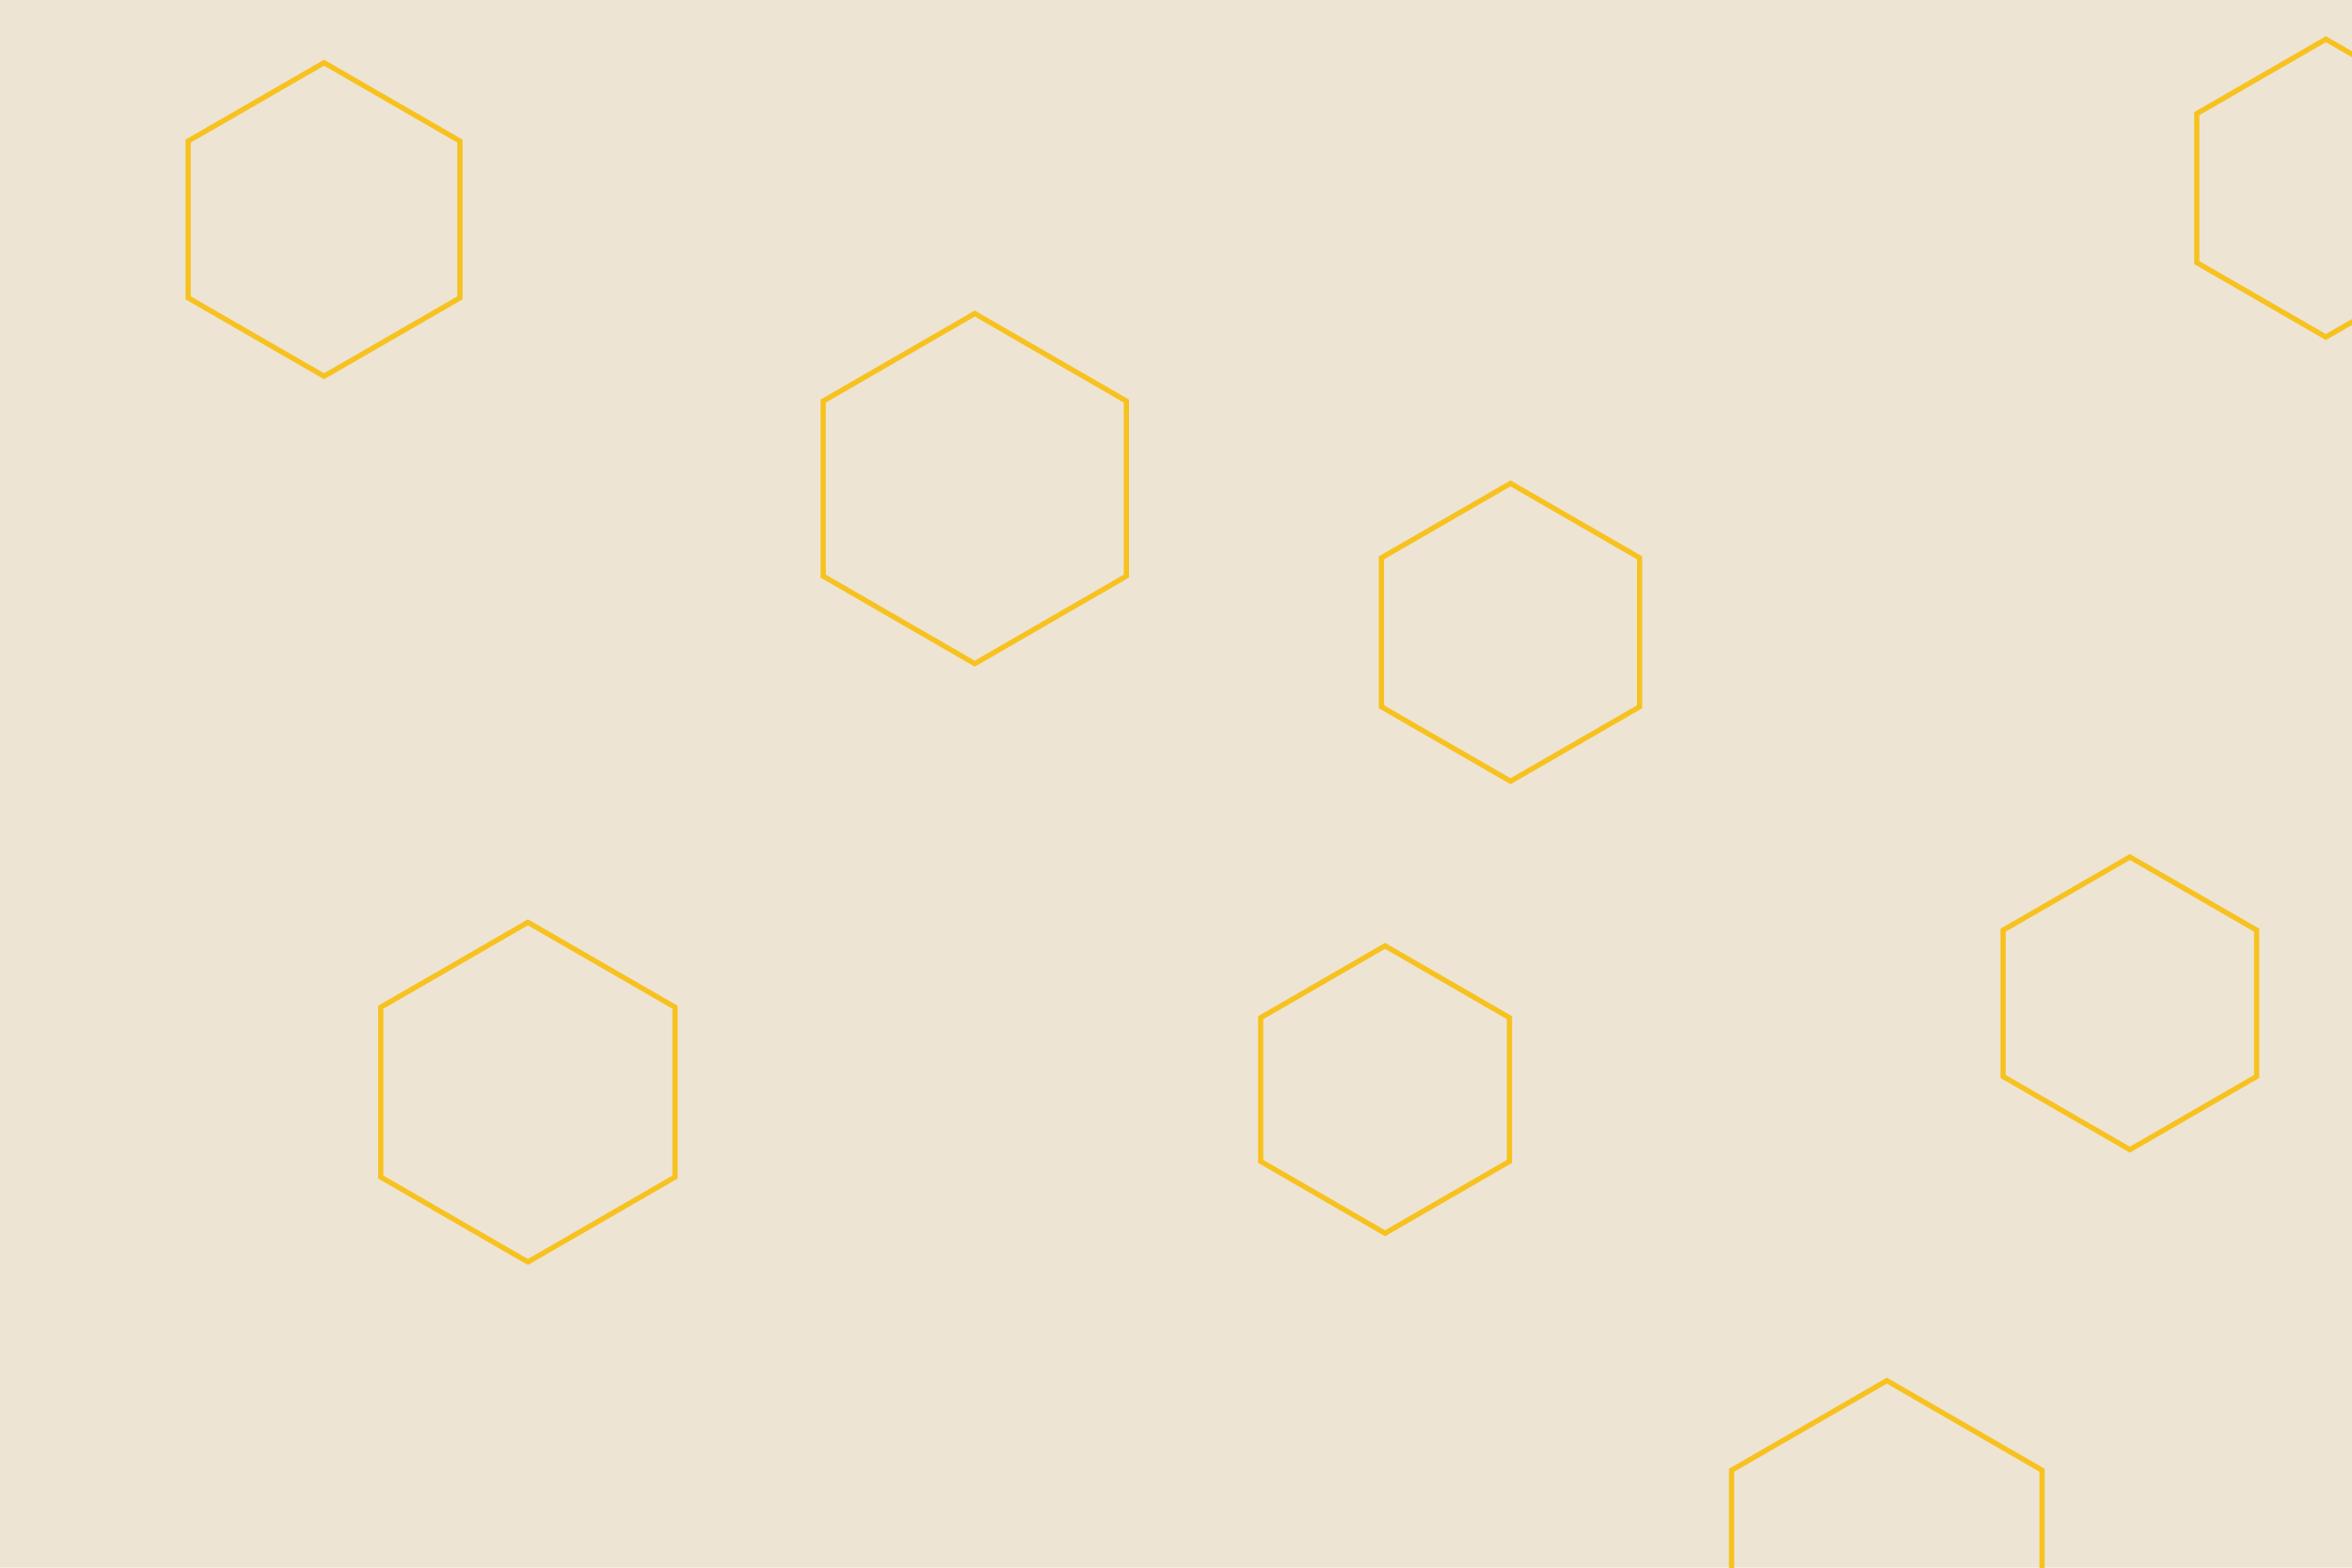
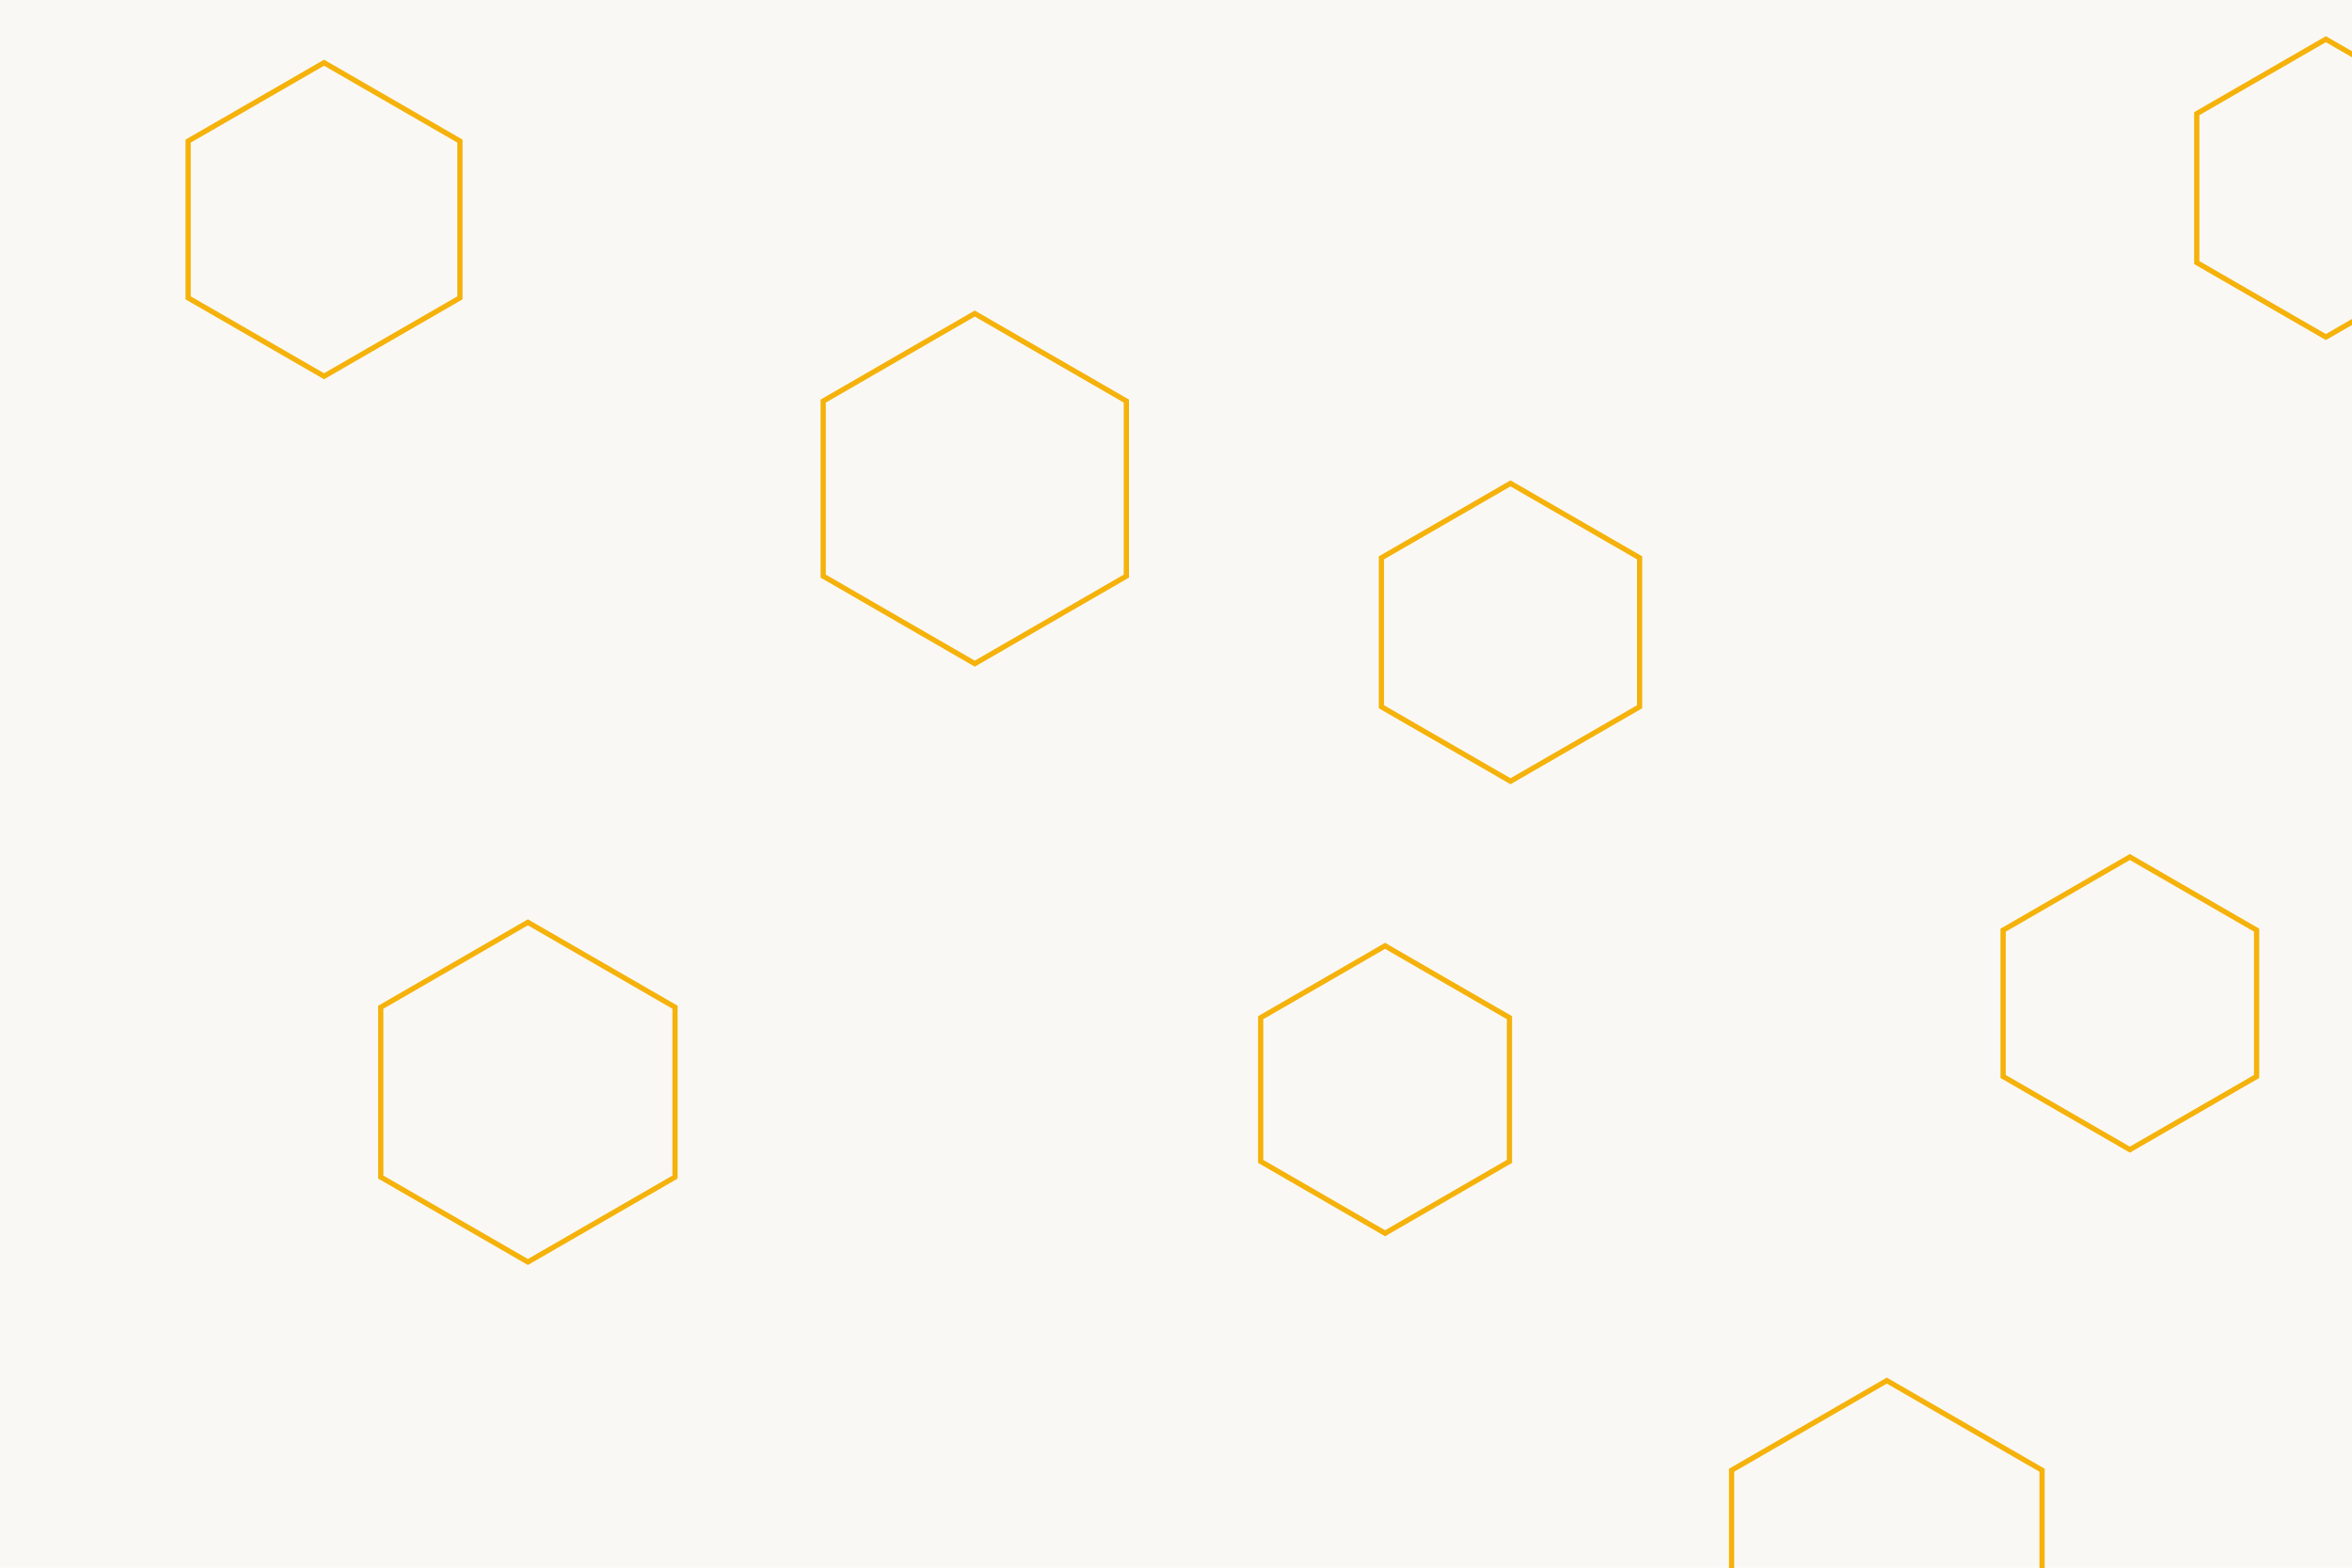
<svg xmlns="http://www.w3.org/2000/svg" id="visual" viewBox="0 0 900 600" width="900" height="600" version="1.1">
-   <rect width="900" height="600" fill="#EDE4D3" />
+   <rect width="900" height="600" fill="#FAF8F5" />
  <g>
    <g transform="translate(722 597)">
-       <path d="M0 -68.6L59.4 -34.3L59.4 34.3L0 68.6L-59.4 34.3L-59.4 -34.3Z" fill="none" stroke="#F7C21F" stroke-width="2" />
+       <path d="M0 -68.6L59.4 -34.3L59.4 34.3L0 68.6L-59.4 34.3L-59.4 -34.3Z" fill="none" stroke="#F5B20A" stroke-width="2" />
    </g>
    <g transform="translate(578 242)">
-       <path d="M0 -57L49.4 -28.5L49.4 28.5L0 57L-49.4 28.5L-49.4 -28.5Z" fill="none" stroke="#F7C21F" stroke-width="2" />
+       <path d="M0 -57L49.4 -28.5L49.4 28.5L0 57L-49.4 28.5L-49.4 -28.5Z" fill="none" stroke="#F5B20A" stroke-width="2" />
    </g>
    <g transform="translate(530 417)">
-       <path d="M0 -55L47.6 -27.5L47.6 27.5L0 55L-47.6 27.5L-47.6 -27.5Z" fill="none" stroke="#F7C21F" stroke-width="2" />
+       <path d="M0 -55L47.6 -27.5L47.6 27.5L0 55L-47.6 27.5L-47.6 -27.5Z" fill="none" stroke="#F5B20A" stroke-width="2" />
    </g>
    <g transform="translate(890 72)">
-       <path d="M0 -57L49.4 -28.5L49.4 28.5L0 57L-49.4 28.5L-49.4 -28.5Z" fill="none" stroke="#F7C21F" stroke-width="2" />
+       <path d="M0 -57L49.4 -28.5L49.4 28.5L0 57L-49.4 28.5L-49.4 -28.5Z" fill="none" stroke="#F5B20A" stroke-width="2" />
    </g>
    <g transform="translate(202 418)">
-       <path d="M0 -65L56.3 -32.5L56.3 32.5L0 65L-56.3 32.5L-56.3 -32.5Z" fill="none" stroke="#F7C21F" stroke-width="2" />
+       <path d="M0 -65L56.3 -32.5L56.3 32.5L0 65L-56.3 32.5L-56.3 -32.5Z" fill="none" stroke="#F5B20A" stroke-width="2" />
    </g>
    <g transform="translate(124 84)">
-       <path d="M0 -60L52 -30L52 30L0 60L-52 30L-52 -30Z" stroke="#F7C21F" fill="none" stroke-width="2" />
+       <path d="M0 -60L52 -30L52 30L0 60L-52 30L-52 -30Z" stroke="#F5B20A" fill="none" stroke-width="2" />
    </g>
    <g transform="translate(815 384)">
-       <path d="M0 -56L48.5 -28L48.5 28L0 56L-48.5 28L-48.5 -28Z" stroke="#F7C21F" fill="none" stroke-width="2" />
+       <path d="M0 -56L48.5 -28L48.5 28L0 56L-48.5 28L-48.5 -28Z" stroke="#F5B20A" fill="none" stroke-width="2" />
    </g>
    <g transform="translate(373 187)">
-       <path d="M0 -67L58 -33.5L58 33.5L0 67L-58 33.5L-58 -33.5Z" stroke="#F7C21F" fill="none" stroke-width="2" />
+       <path d="M0 -67L58 -33.5L58 33.5L0 67L-58 33.5L-58 -33.5Z" stroke="#F5B20A" fill="none" stroke-width="2" />
    </g>
  </g>
</svg>
